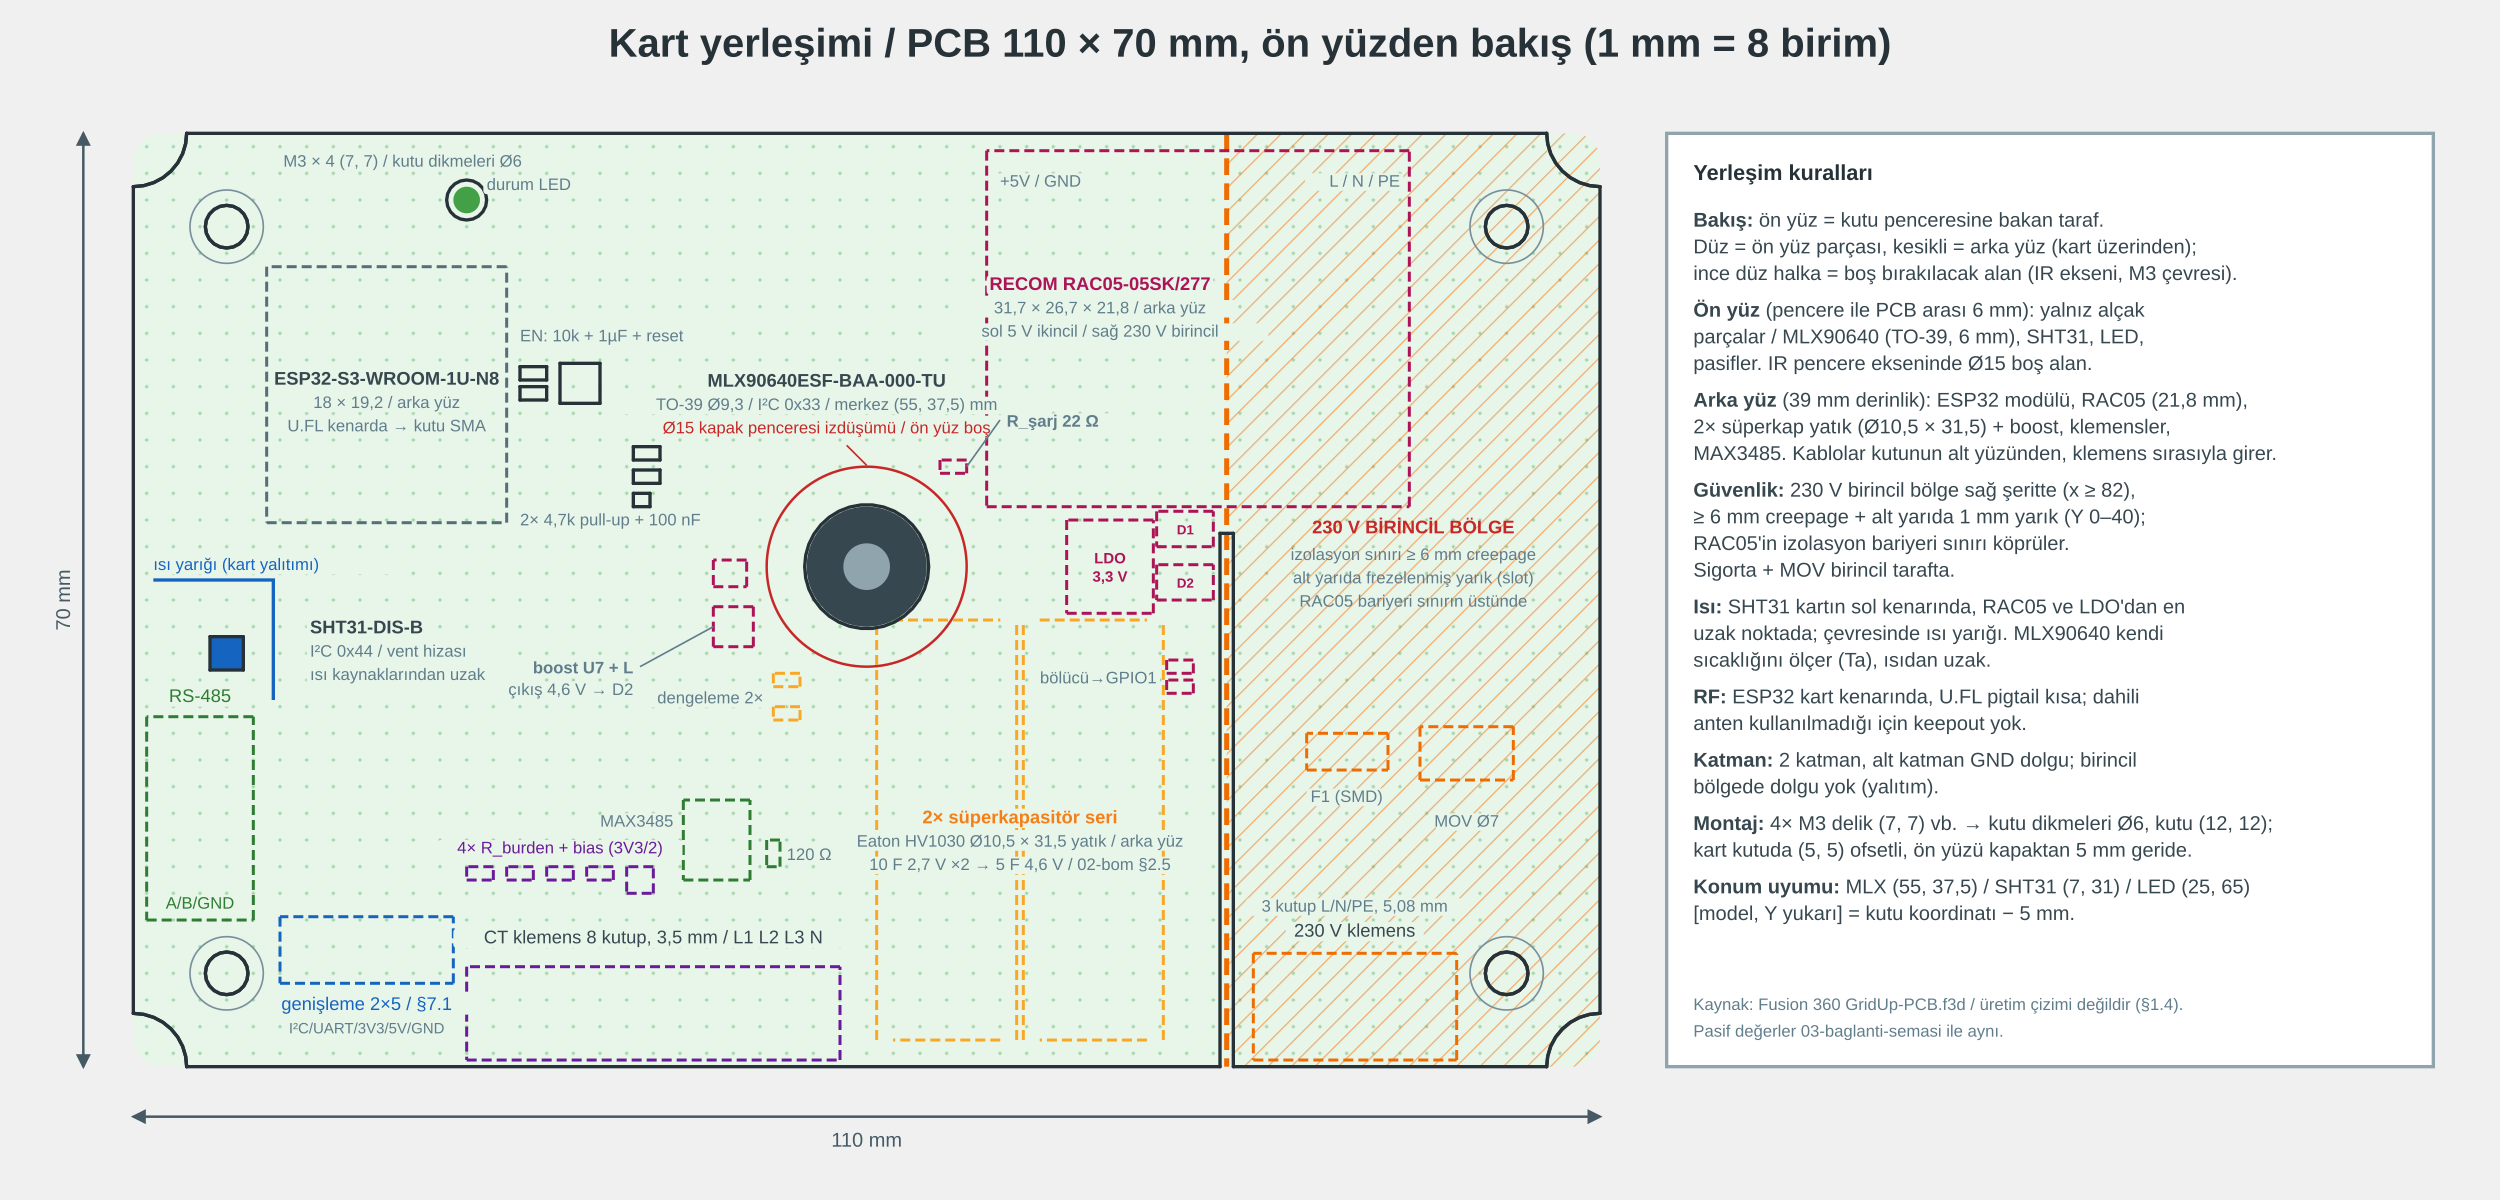
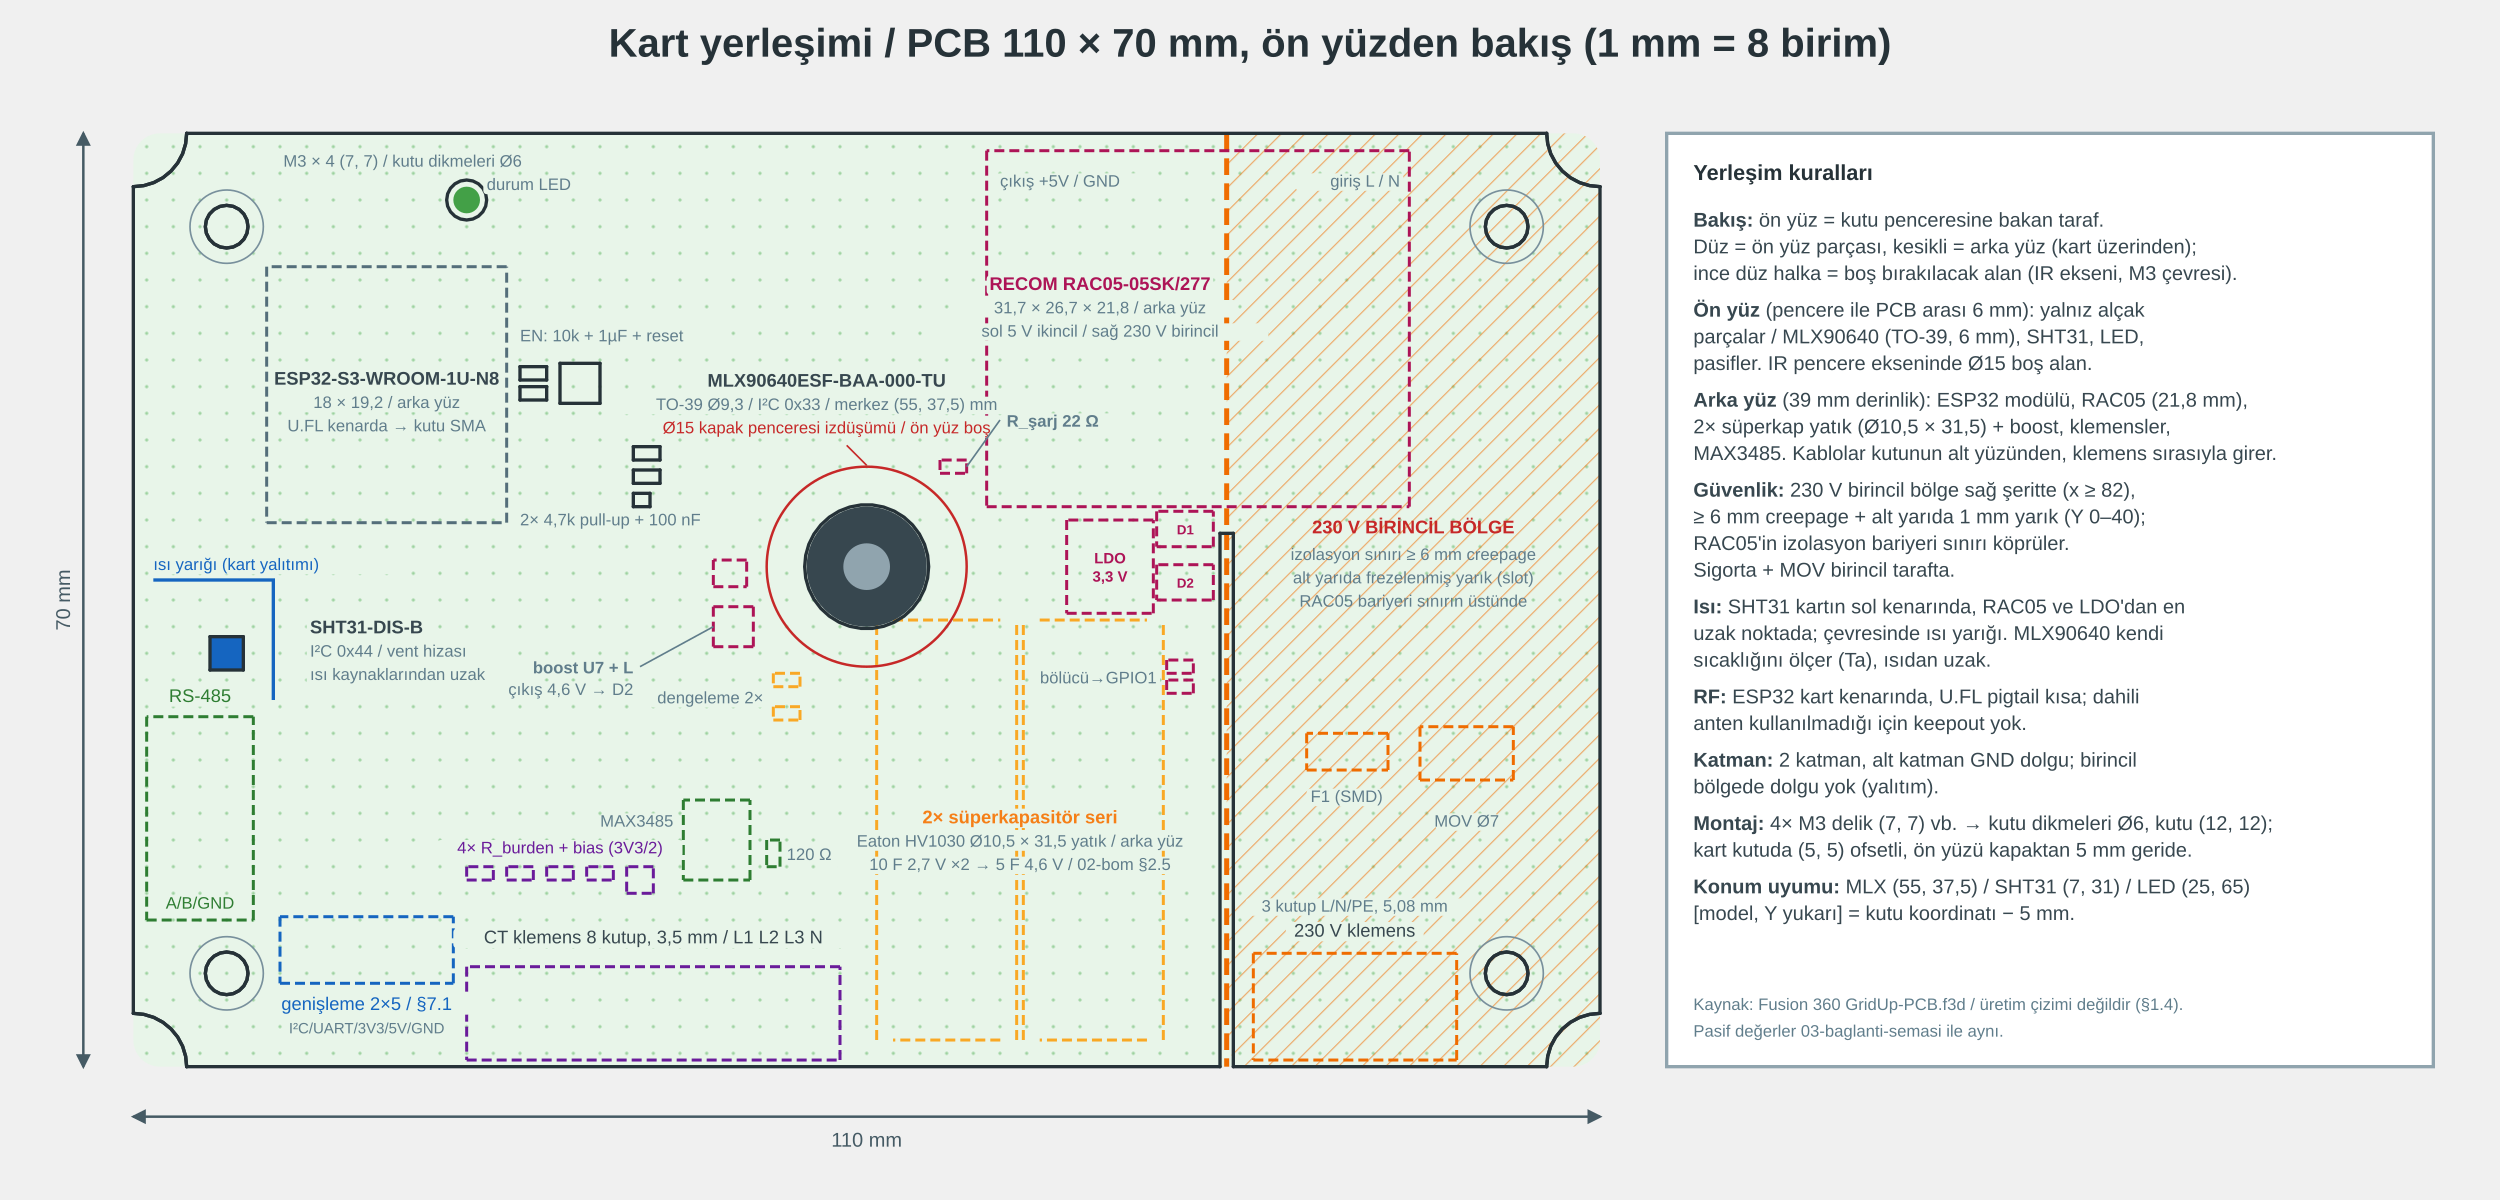
<svg xmlns="http://www.w3.org/2000/svg" viewBox="0 0 1500 720" width="100%" style="max-width:1100px;background:#fff;font-family:Arial,Helvetica,sans-serif">
  <defs>
    <marker id="dim" markerWidth="10" markerHeight="10" refX="5" refY="3" orient="auto-start-reverse">
      <path d="M0,0 L6,3 L0,6 z" fill="#455a64" />
    </marker>
    <marker id="arr" markerWidth="10" markerHeight="10" refX="6" refY="3" orient="auto">
      <path d="M0,0 L6,3 L0,6 z" fill="#c62828" />
    </marker>
  </defs>
  <text x="750" y="34" font-size="24" fill="#263238" text-anchor="middle" font-weight="700">Kart yerleşimi / PCB 110 × 70 mm, ön yüzden bakış (1 mm = 8 birim)</text>
  <defs>
    <pattern id="pcb" width="16" height="16" patternUnits="userSpaceOnUse">
      <rect width="16" height="16" fill="#e8f5e9" />
      <circle cx="8" cy="8" r="1" fill="#a5d6a7" />
    </pattern>
    <pattern id="hv" width="10" height="10" patternTransform="rotate(45)" patternUnits="userSpaceOnUse">
      <line x1="0" y1="0" x2="0" y2="10" stroke="#ef6c00" stroke-width="1.5" opacity="0.5" />
    </pattern>
  </defs>
  <rect x="80" y="80" width="880" height="560" rx="16" fill="url(#pcb)" />
  <rect x="736" y="80" width="224" height="560" rx="16" fill="url(#hv)" />
  <line x1="736" y1="80" x2="736" y2="640" stroke="#ef6c00" stroke-width="3" stroke-dasharray="10 5" />
  <text x="848" y="320" font-size="11" fill="#c62828" text-anchor="middle" font-weight="700">230 V BİRİNCİL BÖLGE</text>
  <text x="848" y="336" font-size="10" fill="#607d8b" text-anchor="middle">izolasyon sınırı ≥ 6 mm creepage</text>
  <text x="848" y="350" font-size="10" fill="#607d8b" text-anchor="middle">alt yarıda frezelenmiş yarık (slot)</text>
  <text x="848" y="364" font-size="10" fill="#607d8b" text-anchor="middle">RAC05 bariyeri sınırın üstünde</text>
  <circle cx="520" cy="340" r="60" fill="none" stroke="#c62828" stroke-width="1.5" />
  <circle cx="136" cy="584" r="22" fill="none" stroke="#78909c" stroke-width="1" />
  <circle cx="904" cy="584" r="22" fill="none" stroke="#78909c" stroke-width="1" />
  <circle cx="136" cy="136" r="22" fill="none" stroke="#78909c" stroke-width="1" />
  <circle cx="904" cy="136" r="22" fill="none" stroke="#78909c" stroke-width="1" />
  <text x="170" y="100" font-size="10" fill="#607d8b">M3 × 4 (7, 7) / kutu dikmeleri Ø6</text>
  <g fill="none" stroke-width="1.8" stroke-dasharray="6 3" stroke-linejoin="round">
    <polyline points="160,313.6 304,313.6" stroke="#546e7a" />
    <polyline points="304,313.6 304,160" stroke="#546e7a" />
    <polyline points="304,160 160,160" stroke="#546e7a" />
    <polyline points="160,160 160,313.6" stroke="#546e7a" />
    <polyline points="592,304 845.6,304" stroke="#ad1457" />
    <polyline points="845.6,304 845.6,90.4" stroke="#ad1457" />
    <polyline points="845.6,90.4 592,90.4" stroke="#ad1457" />
    <polyline points="592,90.4 592,304" stroke="#ad1457" />
    <polyline points="784,462 832.8,462" stroke="#ef6c00" />
    <polyline points="832.8,462 832.8,440" stroke="#ef6c00" />
    <polyline points="832.8,440 784,440" stroke="#ef6c00" />
    <polyline points="784,440 784,462" stroke="#ef6c00" />
    <polyline points="852,468 908,468" stroke="#ef6c00" />
    <polyline points="908,468 908,436" stroke="#ef6c00" />
    <polyline points="908,436 852,436" stroke="#ef6c00" />
    <polyline points="852,436 852,468" stroke="#ef6c00" />
    <polyline points="752,636 874,636" stroke="#ef6c00" />
    <polyline points="874,636 874,572" stroke="#ef6c00" />
    <polyline points="874,572 752,572" stroke="#ef6c00" />
    <polyline points="752,572 752,636" stroke="#ef6c00" />
    <polyline points="640,368 692,368" stroke="#ad1457" />
    <polyline points="692,368 692,312" stroke="#ad1457" />
    <polyline points="692,312 640,312" stroke="#ad1457" />
    <polyline points="640,312 640,368" stroke="#ad1457" />
    <polyline points="694,328 728,328" stroke="#ad1457" />
    <polyline points="728,328 728,306.8" stroke="#ad1457" />
    <polyline points="728,306.8 694,306.8" stroke="#ad1457" />
    <polyline points="694,306.8 694,328" stroke="#ad1457" />
    <polyline points="694,360 728,360" stroke="#ad1457" />
    <polyline points="728,360 728,338.8" stroke="#ad1457" />
    <polyline points="728,338.8 694,338.8" stroke="#ad1457" />
    <polyline points="694,338.8 694,360" stroke="#ad1457" />
    <polyline points="564,284 580,284" stroke="#ad1457" />
    <polyline points="580,284 580,276" stroke="#ad1457" />
    <polyline points="580,276 564,276" stroke="#ad1457" />
    <polyline points="564,276 564,284" stroke="#ad1457" />
    <polyline points="700,404 716,404" stroke="#ad1457" />
    <polyline points="716,404 716,396" stroke="#ad1457" />
    <polyline points="716,396 700,396" stroke="#ad1457" />
    <polyline points="700,396 700,404" stroke="#ad1457" />
    <polyline points="700,416 716,416" stroke="#ad1457" />
    <polyline points="716,416 716,408" stroke="#ad1457" />
    <polyline points="716,408 700,408" stroke="#ad1457" />
    <polyline points="700,408 700,416" stroke="#ad1457" />
    <polyline points="428,352 448,352" stroke="#ad1457" />
    <polyline points="448,352 448,336" stroke="#ad1457" />
    <polyline points="448,336 428,336" stroke="#ad1457" />
    <polyline points="428,336 428,352" stroke="#ad1457" />
    <polyline points="428,388 452,388" stroke="#ad1457" />
    <polyline points="452,388 452,364" stroke="#ad1457" />
    <polyline points="452,364 428,364" stroke="#ad1457" />
    <polyline points="428,364 428,388" stroke="#ad1457" />
    <polyline points="464,432 480,432" stroke="#f9a825" />
    <polyline points="480,432 480,424" stroke="#f9a825" />
    <polyline points="480,424 464,424" stroke="#f9a825" />
    <polyline points="464,424 464,432" stroke="#f9a825" />
    <polyline points="464,412 480,412" stroke="#f9a825" />
    <polyline points="480,412 480,404" stroke="#f9a825" />
    <polyline points="480,404 464,404" stroke="#f9a825" />
    <polyline points="464,404 464,412" stroke="#f9a825" />
    <polyline points="600.176,624 595,624 589,624 582.368,624 575.296,624 568,624 560.704,624 553.632,624 547,624 541,624 535.824,624" stroke="#f9a825" />
    <polyline points="535.824,372 541,372 547,372 553.632,372 560.704,372 568,372 575.296,372 582.368,372 589,372 595,372 600.176,372" stroke="#f9a825" />
    <polyline points="526,624 526,372" stroke="#f9a825" />
    <polyline points="610,624 610,372" stroke="#f9a825" />
    <polyline points="688.176,624 683,624 677,624 670.368,624 663.296,624 656,624 648.704,624 641.632,624 635,624 629,624 623.824,624" stroke="#f9a825" />
    <polyline points="623.824,372 629,372 635,372 641.632,372 648.704,372 656,372 663.296,372 670.368,372 677,372 683,372 688.176,372" stroke="#f9a825" />
    <polyline points="614,624 614,372" stroke="#f9a825" />
    <polyline points="698,624 698,372" stroke="#f9a825" />
    <polyline points="410,528 450,528" stroke="#2e7d32" />
    <polyline points="450,528 450,480" stroke="#2e7d32" />
    <polyline points="450,480 410,480" stroke="#2e7d32" />
    <polyline points="410,480 410,528" stroke="#2e7d32" />
    <polyline points="460,520 468,520" stroke="#2e7d32" />
    <polyline points="468,520 468,504" stroke="#2e7d32" />
    <polyline points="468,504 460,504" stroke="#2e7d32" />
    <polyline points="460,504 460,520" stroke="#2e7d32" />
    <polyline points="88,552 152,552" stroke="#2e7d32" />
    <polyline points="152,552 152,430" stroke="#2e7d32" />
    <polyline points="152,430 88,430" stroke="#2e7d32" />
    <polyline points="88,430 88,552" stroke="#2e7d32" />
    <polyline points="280,528 296,528" stroke="#6a1b9a" />
    <polyline points="296,528 296,520" stroke="#6a1b9a" />
    <polyline points="296,520 280,520" stroke="#6a1b9a" />
    <polyline points="280,520 280,528" stroke="#6a1b9a" />
    <polyline points="304,528 320,528" stroke="#6a1b9a" />
    <polyline points="320,528 320,520" stroke="#6a1b9a" />
    <polyline points="320,520 304,520" stroke="#6a1b9a" />
    <polyline points="304,520 304,528" stroke="#6a1b9a" />
    <polyline points="328,528 344,528" stroke="#6a1b9a" />
    <polyline points="344,528 344,520" stroke="#6a1b9a" />
    <polyline points="344,520 328,520" stroke="#6a1b9a" />
    <polyline points="328,520 328,528" stroke="#6a1b9a" />
    <polyline points="352,528 368,528" stroke="#6a1b9a" />
    <polyline points="368,528 368,520" stroke="#6a1b9a" />
    <polyline points="368,520 352,520" stroke="#6a1b9a" />
    <polyline points="352,520 352,528" stroke="#6a1b9a" />
    <polyline points="376,536 392,536" stroke="#6a1b9a" />
    <polyline points="392,536 392,520" stroke="#6a1b9a" />
    <polyline points="392,520 376,520" stroke="#6a1b9a" />
    <polyline points="376,520 376,536" stroke="#6a1b9a" />
    <polyline points="280,636 504,636" stroke="#6a1b9a" />
    <polyline points="504,636 504,580" stroke="#6a1b9a" />
    <polyline points="504,580 280,580" stroke="#6a1b9a" />
    <polyline points="280,580 280,636" stroke="#6a1b9a" />
    <polyline points="168,590 272,590" stroke="#1565c0" />
    <polyline points="272,590 272,550" stroke="#1565c0" />
    <polyline points="272,550 168,550" stroke="#1565c0" />
    <polyline points="168,550 168,590" stroke="#1565c0" />
  </g>
  <circle cx="520" cy="340" r="36" fill="#37474f" />
  <circle cx="520" cy="340" r="14" fill="#90a4ae" />
  <rect x="126" y="382" width="20" height="20" fill="#1565c0" />
  <circle cx="280" cy="120" r="8" fill="#43a047" />
  <g transform="translate(80,80)">
    <polyline points="32,0 31.38,6.24 29.57,12.25 26.61,17.78 22.62,22.62 17.78,26.61 12.25,29.57 6.24,31.38 0,32" fill="none" stroke="#263238" stroke-width="2" stroke-linejoin="round" stroke-linecap="round" />
    <polyline points="0,32 6.24,31.38 12.25,29.57 17.78,26.61 22.62,22.62 26.61,17.78 29.57,12.25 31.38,6.24 32,0" fill="none" stroke="#263238" stroke-width="2" stroke-linejoin="round" stroke-linecap="round" />
    <polyline points="32,560 31.38,553.76 29.57,547.75 26.61,542.22 22.62,537.38 17.78,533.39 12.25,530.43 6.24,528.62 0,528" fill="none" stroke="#263238" stroke-width="2" stroke-linejoin="round" stroke-linecap="round" />
    <polyline points="0,528 6.24,528.62 12.25,530.43 17.78,533.39 22.62,537.38 26.61,542.22 29.57,547.75 31.38,553.76 32,560" fill="none" stroke="#263238" stroke-width="2" stroke-linejoin="round" stroke-linecap="round" />
    <polyline points="660,240 660,560" fill="none" stroke="#263238" stroke-width="2" stroke-linejoin="round" stroke-linecap="round" />
    <polyline points="652,240 660,240" fill="none" stroke="#263238" stroke-width="2" stroke-linejoin="round" stroke-linecap="round" />
    <polyline points="652,560 652,240" fill="none" stroke="#263238" stroke-width="2" stroke-linejoin="round" stroke-linecap="round" />
    <polyline points="43.2,56 43.82,52.05 45.65,48.48 48.48,45.65 52.05,43.82 56,43.2 59.95,43.82 63.52,45.65 66.35,48.48 68.18,52.05 68.8,56 68.18,59.95 66.35,63.52 63.52,66.35 59.95,68.18 56,68.8 52.05,68.18 48.48,66.35 45.65,63.52 43.82,59.95 43.2,56" fill="none" stroke="#263238" stroke-width="2" stroke-linejoin="round" stroke-linecap="round" />
    <polyline points="43.2,56 43.82,59.95 45.65,63.52 48.48,66.35 52.05,68.18 56,68.8 59.95,68.18 63.52,66.35 66.35,63.52 68.18,59.95 68.8,56 68.18,52.05 66.35,48.48 63.52,45.65 59.95,43.82 56,43.2 52.05,43.82 48.48,45.65 45.65,48.48 43.82,52.05 43.2,56" fill="none" stroke="#263238" stroke-width="2" stroke-linejoin="round" stroke-linecap="round" />
    <polyline points="811.2,504 811.82,500.05 813.65,496.48 816.48,493.65 820.05,491.82 824,491.2 827.95,491.82 831.52,493.65 834.35,496.48 836.18,500.05 836.8,504 836.18,507.95 834.35,511.52 831.52,514.35 827.95,516.18 824,516.8 820.05,516.18 816.48,514.35 813.65,511.52 811.82,507.95 811.2,504" fill="none" stroke="#263238" stroke-width="2" stroke-linejoin="round" stroke-linecap="round" />
    <polyline points="811.2,504 811.82,507.95 813.65,511.52 816.48,514.35 820.05,516.18 824,516.8 827.95,516.18 831.52,514.35 834.35,511.52 836.18,507.95 836.8,504 836.18,500.05 834.35,496.48 831.52,493.65 827.95,491.82 824,491.2 820.05,491.82 816.48,493.65 813.65,496.48 811.82,500.05 811.2,504" fill="none" stroke="#263238" stroke-width="2" stroke-linejoin="round" stroke-linecap="round" />
    <polyline points="811.2,56 811.82,52.05 813.65,48.48 816.48,45.65 820.05,43.82 824,43.2 827.95,43.82 831.52,45.65 834.35,48.48 836.18,52.05 836.8,56 836.18,59.95 834.35,63.52 831.52,66.35 827.95,68.18 824,68.8 820.05,68.18 816.48,66.35 813.65,63.52 811.82,59.95 811.2,56" fill="none" stroke="#263238" stroke-width="2" stroke-linejoin="round" stroke-linecap="round" />
    <polyline points="811.2,56 811.82,59.95 813.65,63.52 816.48,66.35 820.05,68.18 824,68.8 827.95,68.18 831.52,66.35 834.35,63.52 836.18,59.95 836.8,56 836.18,52.05 834.35,48.48 831.52,45.65 827.95,43.82 824,43.2 820.05,43.82 816.48,45.65 813.65,48.48 811.82,52.05 811.2,56" fill="none" stroke="#263238" stroke-width="2" stroke-linejoin="round" stroke-linecap="round" />
    <polyline points="43.2,504 43.82,500.05 45.65,496.48 48.48,493.65 52.05,491.82 56,491.2 59.95,491.82 63.52,493.65 66.35,496.48 68.18,500.05 68.8,504 68.18,507.95 66.35,511.52 63.52,514.35 59.95,516.18 56,516.8 52.05,516.18 48.48,514.35 45.65,511.52 43.82,507.95 43.2,504" fill="none" stroke="#263238" stroke-width="2" stroke-linejoin="round" stroke-linecap="round" />
    <polyline points="43.2,504 43.82,507.95 45.65,511.52 48.48,514.35 52.05,516.18 56,516.8 59.95,516.18 63.52,514.35 66.35,511.52 68.18,507.95 68.8,504 68.18,500.05 66.35,496.48 63.52,493.65 59.95,491.82 56,491.2 52.05,491.82 48.48,493.65 45.65,496.48 43.82,500.05 43.2,504" fill="none" stroke="#263238" stroke-width="2" stroke-linejoin="round" stroke-linecap="round" />
    <polyline points="848,560 848.62,553.76 850.43,547.75 853.39,542.22 857.38,537.38 862.22,533.39 867.75,530.43 873.76,528.62 880,528" fill="none" stroke="#263238" stroke-width="2" stroke-linejoin="round" stroke-linecap="round" />
    <polyline points="880,528 873.76,528.62 867.75,530.43 862.22,533.39 857.38,537.38 853.39,542.22 850.43,547.75 848.62,553.76 848,560" fill="none" stroke="#263238" stroke-width="2" stroke-linejoin="round" stroke-linecap="round" />
    <polyline points="880,32 873.76,31.38 867.75,29.57 862.22,26.61 857.38,22.62 853.39,17.78 850.43,12.25 848.62,6.24 848,0" fill="none" stroke="#263238" stroke-width="2" stroke-linejoin="round" stroke-linecap="round" />
    <polyline points="848,0 848.62,6.24 850.43,12.25 853.39,17.78 857.38,22.62 862.22,26.61 867.75,29.57 873.76,31.38 880,32" fill="none" stroke="#263238" stroke-width="2" stroke-linejoin="round" stroke-linecap="round" />
    <polyline points="660,560 848,560" fill="none" stroke="#263238" stroke-width="2" stroke-linejoin="round" stroke-linecap="round" />
    <polyline points="32,560 652,560" fill="none" stroke="#263238" stroke-width="2" stroke-linejoin="round" stroke-linecap="round" />
    <polyline points="848,0 32,0" fill="none" stroke="#263238" stroke-width="2" stroke-linejoin="round" stroke-linecap="round" />
    <polyline points="0,32 0,528" fill="none" stroke="#263238" stroke-width="2" stroke-linejoin="round" stroke-linecap="round" />
    <polyline points="880,528 880,32" fill="none" stroke="#263238" stroke-width="2" stroke-linejoin="round" stroke-linecap="round" />
    <polyline points="402.8,260 403.43,266.83 405.31,273.44 408.37,279.58 412.51,285.06 417.58,289.69 423.42,293.3 429.82,295.78 436.57,297.04 443.43,297.04 450.18,295.78 456.58,293.3 462.42,289.69 467.49,285.06 471.63,279.58 474.69,273.44 476.57,266.83 477.2,260 476.57,253.17 474.69,246.56 471.63,240.42 467.49,234.94 462.42,230.31 456.58,226.7 450.18,224.22 443.43,222.96 436.57,222.96 429.82,224.22 423.42,226.7 417.58,230.31 412.51,234.94 408.37,240.42 405.31,246.56 403.43,253.17 402.8,260" fill="none" stroke="#263238" stroke-width="2" stroke-linejoin="round" stroke-linecap="round" />
    <polyline points="66,302 46,302" fill="none" stroke="#263238" stroke-width="2" stroke-linejoin="round" stroke-linecap="round" />
    <polyline points="66,322 66,302" fill="none" stroke="#263238" stroke-width="2" stroke-linejoin="round" stroke-linecap="round" />
    <polyline points="46,322 66,322" fill="none" stroke="#263238" stroke-width="2" stroke-linejoin="round" stroke-linecap="round" />
    <polyline points="46,302 46,322" fill="none" stroke="#263238" stroke-width="2" stroke-linejoin="round" stroke-linecap="round" />
    <polyline points="188,40 188.58,43.71 190.29,47.06 192.94,49.71 196.29,51.42 200,52 203.71,51.42 207.06,49.71 209.71,47.06 211.42,43.71 212,40 211.42,36.29 209.71,32.94 207.06,30.29 203.71,28.58 200,28 196.29,28.58 192.94,30.29 190.29,32.94 188.58,36.29 188,40" fill="none" stroke="#263238" stroke-width="2" stroke-linejoin="round" stroke-linecap="round" />
    <polyline points="316,188 300,188" fill="none" stroke="#263238" stroke-width="2" stroke-linejoin="round" stroke-linecap="round" />
    <polyline points="316,196 316,188" fill="none" stroke="#263238" stroke-width="2" stroke-linejoin="round" stroke-linecap="round" />
    <polyline points="300,196 316,196" fill="none" stroke="#263238" stroke-width="2" stroke-linejoin="round" stroke-linecap="round" />
    <polyline points="300,188 300,196" fill="none" stroke="#263238" stroke-width="2" stroke-linejoin="round" stroke-linecap="round" />
    <polyline points="316,202 300,202" fill="none" stroke="#263238" stroke-width="2" stroke-linejoin="round" stroke-linecap="round" />
    <polyline points="316,210 316,202" fill="none" stroke="#263238" stroke-width="2" stroke-linejoin="round" stroke-linecap="round" />
    <polyline points="300,210 316,210" fill="none" stroke="#263238" stroke-width="2" stroke-linejoin="round" stroke-linecap="round" />
    <polyline points="300,202 300,210" fill="none" stroke="#263238" stroke-width="2" stroke-linejoin="round" stroke-linecap="round" />
    <polyline points="310,216 300,216" fill="none" stroke="#263238" stroke-width="2" stroke-linejoin="round" stroke-linecap="round" />
    <polyline points="310,224 310,216" fill="none" stroke="#263238" stroke-width="2" stroke-linejoin="round" stroke-linecap="round" />
    <polyline points="300,224 310,224" fill="none" stroke="#263238" stroke-width="2" stroke-linejoin="round" stroke-linecap="round" />
    <polyline points="300,216 300,224" fill="none" stroke="#263238" stroke-width="2" stroke-linejoin="round" stroke-linecap="round" />
    <polyline points="248,140 232,140" fill="none" stroke="#263238" stroke-width="2" stroke-linejoin="round" stroke-linecap="round" />
    <polyline points="248,148 248,140" fill="none" stroke="#263238" stroke-width="2" stroke-linejoin="round" stroke-linecap="round" />
    <polyline points="232,148 248,148" fill="none" stroke="#263238" stroke-width="2" stroke-linejoin="round" stroke-linecap="round" />
    <polyline points="232,140 232,148" fill="none" stroke="#263238" stroke-width="2" stroke-linejoin="round" stroke-linecap="round" />
    <polyline points="248,152 232,152" fill="none" stroke="#263238" stroke-width="2" stroke-linejoin="round" stroke-linecap="round" />
    <polyline points="248,160 248,152" fill="none" stroke="#263238" stroke-width="2" stroke-linejoin="round" stroke-linecap="round" />
    <polyline points="232,160 248,160" fill="none" stroke="#263238" stroke-width="2" stroke-linejoin="round" stroke-linecap="round" />
    <polyline points="232,152 232,160" fill="none" stroke="#263238" stroke-width="2" stroke-linejoin="round" stroke-linecap="round" />
    <polyline points="280,138 256,138" fill="none" stroke="#263238" stroke-width="2" stroke-linejoin="round" stroke-linecap="round" />
    <polyline points="280,162 280,138" fill="none" stroke="#263238" stroke-width="2" stroke-linejoin="round" stroke-linecap="round" />
    <polyline points="256,162 280,162" fill="none" stroke="#263238" stroke-width="2" stroke-linejoin="round" stroke-linecap="round" />
    <polyline points="256,138 256,162" fill="none" stroke="#263238" stroke-width="2" stroke-linejoin="round" stroke-linecap="round" />
  </g>
  <rect x="421.4" y="223.2" width="149.2" height="11.6" rx="2" fill="#e8f5e9" />
  <text x="496" y="232" font-size="11" fill="#37474f" text-anchor="middle" font-weight="700">MLX90640ESF-BAA-000-TU</text>
  <rect x="373" y="238" width="246" height="10.5" rx="2" fill="#e8f5e9" />
  <text x="496" y="246" font-size="10" fill="#607d8b" text-anchor="middle">TO-39 Ø9,3 / I²C 0x33 / merkez (55, 37,5) mm</text>
  <rect x="381.2" y="252" width="229.5" height="10.5" rx="2" fill="#e8f5e9" />
  <text x="496" y="260" font-size="10" fill="#c62828" text-anchor="middle">Ø15 kapak penceresi izdüşümü / ön yüz boş</text>
  <line x1="508" y1="267.2" x2="520" y2="279.2" stroke="#c62828" stroke-width="1" />
  <rect x="310" y="307.2" width="136" height="10.5" rx="2" fill="#e8f5e9" />
  <text x="312" y="315.2" font-size="10" fill="#607d8b">2× 4,7k pull-up + 100 nF</text>
  <rect x="184" y="371.2" width="76.6" height="11.6" rx="2" fill="#e8f5e9" />
  <text x="186" y="380" font-size="11" fill="#37474f" font-weight="700">SHT31-DIS-B</text>
  <rect x="184" y="386" width="125" height="10.5" rx="2" fill="#e8f5e9" />
  <text x="186" y="394" font-size="10" fill="#607d8b">I²C 0x44 / vent hizası</text>
  <rect x="184" y="400" width="130.5" height="10.5" rx="2" fill="#e8f5e9" />
  <text x="186" y="408" font-size="10" fill="#607d8b">ısı kaynaklarından uzak</text>
  <path d="M92 348 h72 v72" fill="none" stroke="#1565c0" stroke-width="2" />
  <rect x="90" y="334" width="147" height="10.5" rx="2" fill="#e8f5e9" />
  <text x="92" y="342" font-size="10" fill="#1565c0">ısı yarığı (kart yalıtımı)</text>
  <rect x="290" y="106" width="53.5" height="10.5" rx="2" fill="#e8f5e9" />
  <text x="292" y="114" font-size="10" fill="#607d8b">durum LED</text>
  <rect x="310" y="196.8" width="119.5" height="10.5" rx="2" fill="#e8f5e9" />
  <text x="312" y="204.8" font-size="10" fill="#607d8b">EN: 10k + 1µF + reset</text>
  <rect x="164" y="222" width="136" height="11.6" rx="2" fill="#e8f5e9" />
  <text x="232" y="230.8" font-size="11" fill="#37474f" text-anchor="middle" font-weight="700">ESP32-S3-WROOM-1U-N8</text>
  <rect x="175" y="236.8" width="114" height="10.5" rx="2" fill="#e8f5e9" />
  <text x="232" y="244.8" font-size="10" fill="#607d8b" text-anchor="middle">18 × 19,2 / arka yüz</text>
  <rect x="166.8" y="250.8" width="130.5" height="10.5" rx="2" fill="#e8f5e9" />
  <text x="232" y="258.8" font-size="10" fill="#607d8b" text-anchor="middle">U.FL kenarda → kutu SMA</text>
  <rect x="592" y="165.2" width="136" height="11.6" rx="2" fill="#e8f5e9" />
  <text x="660" y="174" font-size="11" fill="#ad1457" text-anchor="middle" font-weight="700">RECOM RAC05-05SK/277</text>
  <rect x="578.2" y="180" width="163.5" height="10.5" rx="2" fill="#e8f5e9" />
  <text x="660" y="188" font-size="10" fill="#607d8b" text-anchor="middle">31,7 × 26,7 × 21,8 / arka yüz</text>
  <rect x="559" y="194" width="202" height="10.5" rx="2" fill="#e8f5e9" />
  <text x="660" y="202" font-size="10" fill="#607d8b" text-anchor="middle">sol 5 V ikincil / sağ 230 V birincil</text>
-   <rect x="598" y="104" width="53.5" height="10.5" rx="2" fill="#e8f5e9" />
-   <text x="600" y="112" font-size="10" fill="#607d8b">+5V / GND</text>
-   <rect x="783" y="104" width="59" height="10.5" rx="2" fill="#e8f5e9" />
-   <text x="840" y="112" font-size="10" fill="#607d8b" text-anchor="end">L / N / PE</text>
+   <rect x="598" y="104" width="86.5" height="10.5" rx="2" fill="#e8f5e9" />
+   <text x="600" y="112" font-size="10" fill="#607d8b">çıkış +5V / GND</text>
+   <rect x="777.5" y="104" width="64.5" height="10.5" rx="2" fill="#e8f5e9" />
+   <text x="840" y="112" font-size="10" fill="#607d8b" text-anchor="end">giriş L / N</text>
  <rect x="784" y="473.2" width="48" height="10.5" rx="2" fill="#e8f5e9" />
  <text x="808" y="481.2" font-size="10" fill="#607d8b" text-anchor="middle">F1 (SMD)</text>
  <rect x="861.5" y="488" width="37" height="10.5" rx="2" fill="#e8f5e9" />
  <text x="880" y="496" font-size="10" fill="#607d8b" text-anchor="middle">MOV Ø7</text>
  <rect x="771.5" y="553.2" width="82.7" height="11.6" rx="2" fill="#e8f5e9" />
  <text x="812.8" y="562" font-size="11" fill="#37474f" text-anchor="middle">230 V klemens</text>
  <rect x="747.5" y="539" width="130.5" height="10.5" rx="2" fill="#e8f5e9" />
  <text x="812.8" y="547" font-size="10" fill="#607d8b" text-anchor="middle">3 kutup L/N/PE, 5,08 mm</text>
  <text x="666" y="338" font-size="9" fill="#ad1457" text-anchor="middle" font-weight="700">LDO</text>
  <text x="666" y="349" font-size="9" fill="#ad1457" text-anchor="middle" font-weight="700">3,3 V</text>
  <text x="711.2" y="320.6" font-size="8" fill="#ad1457" text-anchor="middle" font-weight="700">D1</text>
  <text x="711.2" y="352.6" font-size="8" fill="#ad1457" text-anchor="middle" font-weight="700">D2</text>
  <line x1="580" y1="280" x2="600" y2="252" stroke="#607d8b" stroke-width="1" />
  <rect x="602" y="248" width="70" height="10.5" rx="2" fill="#e8f5e9" />
  <text x="604" y="256" font-size="10" fill="#607d8b" font-weight="700">R_şarj 22 Ω</text>
  <rect x="626" y="402" width="70" height="10.5" rx="2" fill="#e8f5e9" />
  <text x="694" y="410" font-size="10" fill="#607d8b" text-anchor="end">bölücü→GPIO1</text>
  <rect x="537.4" y="485.2" width="149.2" height="11.6" rx="2" fill="#e8f5e9" />
  <text x="612" y="494" font-size="11" fill="#f57f17" text-anchor="middle" font-weight="700">2× süperkapasitör seri</text>
  <rect x="494.5" y="500" width="235" height="10.5" rx="2" fill="#e8f5e9" />
  <text x="612" y="508" font-size="10" fill="#607d8b" text-anchor="middle">Eaton HV1030 Ø10,5 × 31,5 yatık / arka yüz</text>
  <rect x="502.8" y="514" width="218.5" height="10.5" rx="2" fill="#e8f5e9" />
  <text x="612" y="522" font-size="10" fill="#607d8b" text-anchor="middle">10 F 2,7 V ×2 → 5 F 4,6 V / 02-bom §2.5</text>
  <line x1="428" y1="376" x2="384" y2="400" stroke="#607d8b" stroke-width="1" />
  <rect x="306" y="396" width="76" height="10.5" rx="2" fill="#e8f5e9" />
  <text x="380" y="404" font-size="10" fill="#607d8b" text-anchor="end" font-weight="700">boost U7 + L</text>
  <rect x="290" y="409" width="92" height="10.5" rx="2" fill="#e8f5e9" />
  <text x="380" y="417" font-size="10" fill="#607d8b" text-anchor="end">çıkış 4,6 V → D2</text>
  <rect x="390" y="414" width="70" height="10.5" rx="2" fill="#e8f5e9" />
  <text x="458" y="422" font-size="10" fill="#607d8b" text-anchor="end">dengeleme 2×</text>
  <rect x="363.5" y="488" width="42.5" height="10.5" rx="2" fill="#e8f5e9" />
  <text x="404" y="496" font-size="10" fill="#607d8b" text-anchor="end">MAX3485</text>
  <rect x="470" y="508" width="31.5" height="10.5" rx="2" fill="#e8f5e9" />
  <text x="472" y="516" font-size="10" fill="#607d8b">120 Ω</text>
  <rect x="99.8" y="412.4" width="40.3" height="11.6" rx="2" fill="#e8f5e9" />
  <text x="120" y="421.2" font-size="11" fill="#2e7d32" text-anchor="middle">RS-485</text>
  <rect x="98.8" y="537.2" width="42.5" height="10.5" rx="2" fill="#e8f5e9" />
  <text x="120" y="545.2" font-size="10" fill="#2e7d32" text-anchor="middle">A/B/GND</text>
  <rect x="262.5" y="504" width="147" height="10.5" rx="2" fill="#e8f5e9" />
  <text x="336" y="512" font-size="10" fill="#6a1b9a" text-anchor="middle">4× R_burden + bias (3V3/2)</text>
  <rect x="272" y="557.2" width="240" height="11.6" rx="2" fill="#e8f5e9" />
  <text x="392" y="566" font-size="11" fill="#37474f" text-anchor="middle">CT klemens 8 kutup, 3,5 mm / L1 L2 L3 N</text>
  <rect x="157.5" y="597.2" width="125" height="11.6" rx="2" fill="#e8f5e9" />
  <text x="220" y="606" font-size="11" fill="#1565c0" text-anchor="middle">genişleme 2×5 / §7.1</text>
  <rect x="171" y="612.8" width="98.1" height="9.5" rx="2" fill="#e8f5e9" />
  <text x="220" y="620" font-size="9" fill="#607d8b" text-anchor="middle">I²C/UART/3V3/5V/GND</text>
  <line x1="80" y1="670" x2="960" y2="670" stroke="#455a64" stroke-width="1.5" marker-start="url(#dim)" marker-end="url(#dim)" />
  <text x="520" y="688" font-size="12" fill="#455a64" text-anchor="middle">110 mm</text>
  <line x1="50" y1="80" x2="50" y2="640" stroke="#455a64" stroke-width="1.5" marker-start="url(#dim)" marker-end="url(#dim)" />
  <text x="42" y="360" font-size="12" fill="#455a64" text-anchor="middle" transform="rotate(-90 42 360)">70 mm</text>
  <rect x="1000" y="80" width="460" height="560" fill="#fff" stroke="#90a4ae" stroke-width="2" />
  <text x="1016" y="108" font-size="13" fill="#263238" font-weight="700">Yerleşim kuralları</text>
  <text x="1016" y="136" font-size="12" fill="#37474f">
    <tspan font-weight="700">Bakış:</tspan> ön yüz = kutu penceresine bakan taraf.</text>
  <text x="1016" y="152" font-size="12" fill="#37474f">Düz = ön yüz parçası, kesikli = arka yüz (kart üzerinden);</text>
  <text x="1016" y="168" font-size="12" fill="#37474f">ince düz halka = boş bırakılacak alan (IR ekseni, M3 çevresi).</text>
  <text x="1016" y="190" font-size="12" fill="#37474f">
    <tspan font-weight="700">Ön yüz</tspan> (pencere ile PCB arası 6 mm): yalnız alçak</text>
  <text x="1016" y="206" font-size="12" fill="#37474f">parçalar / MLX90640 (TO-39, 6 mm), SHT31, LED,</text>
  <text x="1016" y="222" font-size="12" fill="#37474f">pasifler. IR pencere ekseninde Ø15 boş alan.</text>
  <text x="1016" y="244" font-size="12" fill="#37474f">
    <tspan font-weight="700">Arka yüz</tspan> (39 mm derinlik): ESP32 modülü, RAC05 (21,8 mm),</text>
  <text x="1016" y="260" font-size="12" fill="#37474f">2× süperkap yatık (Ø10,5 × 31,5) + boost, klemensler,</text>
  <text x="1016" y="276" font-size="12" fill="#37474f">MAX3485. Kablolar kutunun alt yüzünden, klemens sırasıyla girer.</text>
  <text x="1016" y="298" font-size="12" fill="#37474f">
    <tspan font-weight="700">Güvenlik:</tspan> 230 V birincil bölge sağ şeritte (x ≥ 82),</text>
  <text x="1016" y="314" font-size="12" fill="#37474f">≥ 6 mm creepage + alt yarıda 1 mm yarık (Y 0–40);</text>
  <text x="1016" y="330" font-size="12" fill="#37474f">RAC05'in izolasyon bariyeri sınırı köprüler.</text>
  <text x="1016" y="346" font-size="12" fill="#37474f">Sigorta + MOV birincil tarafta.</text>
  <text x="1016" y="368" font-size="12" fill="#37474f">
    <tspan font-weight="700">Isı:</tspan> SHT31 kartın sol kenarında, RAC05 ve LDO'dan en</text>
  <text x="1016" y="384" font-size="12" fill="#37474f">uzak noktada; çevresinde ısı yarığı. MLX90640 kendi</text>
  <text x="1016" y="400" font-size="12" fill="#37474f">sıcaklığını ölçer (Ta), ısıdan uzak.</text>
  <text x="1016" y="422" font-size="12" fill="#37474f">
    <tspan font-weight="700">RF:</tspan> ESP32 kart kenarında, U.FL pigtail kısa; dahili</text>
  <text x="1016" y="438" font-size="12" fill="#37474f">anten kullanılmadığı için keepout yok.</text>
  <text x="1016" y="460" font-size="12" fill="#37474f">
    <tspan font-weight="700">Katman:</tspan> 2 katman, alt katman GND dolgu; birincil</text>
  <text x="1016" y="476" font-size="12" fill="#37474f">bölgede dolgu yok (yalıtım).</text>
  <text x="1016" y="498" font-size="12" fill="#37474f">
    <tspan font-weight="700">Montaj:</tspan> 4× M3 delik (7, 7) vb. → kutu dikmeleri Ø6, kutu (12, 12);</text>
  <text x="1016" y="514" font-size="12" fill="#37474f">kart kutuda (5, 5) ofsetli, ön yüzü kapaktan 5 mm geride.</text>
  <text x="1016" y="536" font-size="12" fill="#37474f">
    <tspan font-weight="700">Konum uyumu:</tspan> MLX (55, 37,5) / SHT31 (7, 31) / LED (25, 65)</text>
  <text x="1016" y="552" font-size="12" fill="#37474f">[model, Y yukarı] = kutu koordinatı − 5 mm.</text>
  <text x="1016" y="606" font-size="10" fill="#607d8b">Kaynak: Fusion 360 GridUp-PCB.f3d / üretim çizimi değildir (§1.4).</text>
  <text x="1016" y="622" font-size="10" fill="#607d8b">Pasif değerler 03-baglanti-semasi ile aynı.</text>
</svg>
